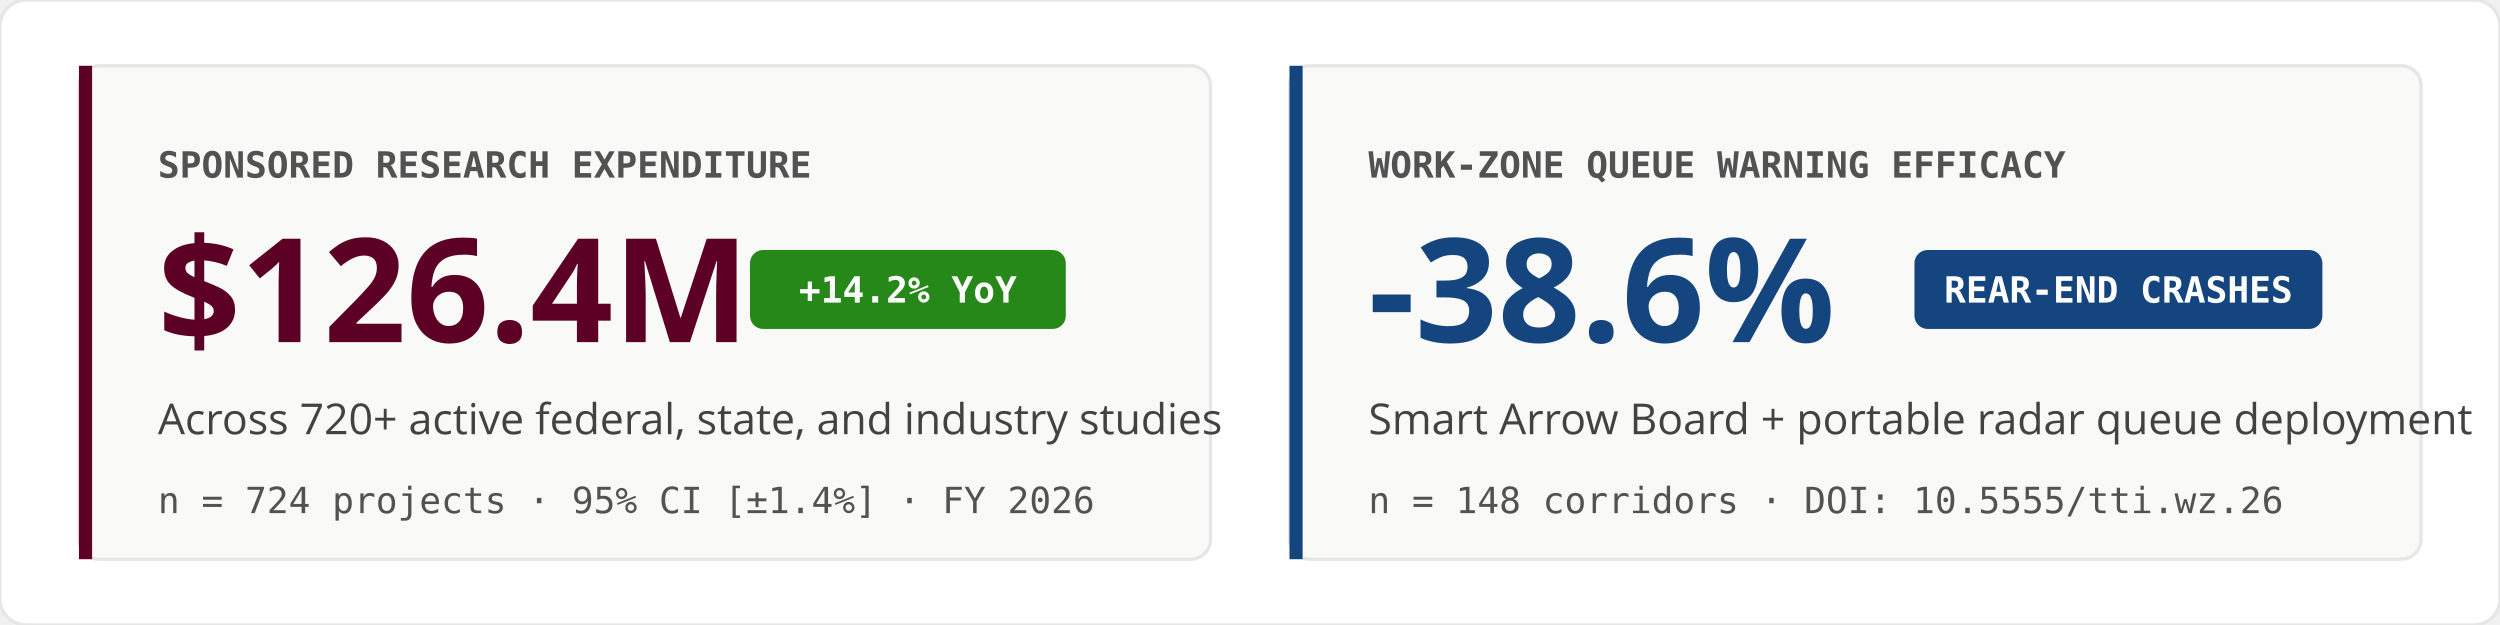
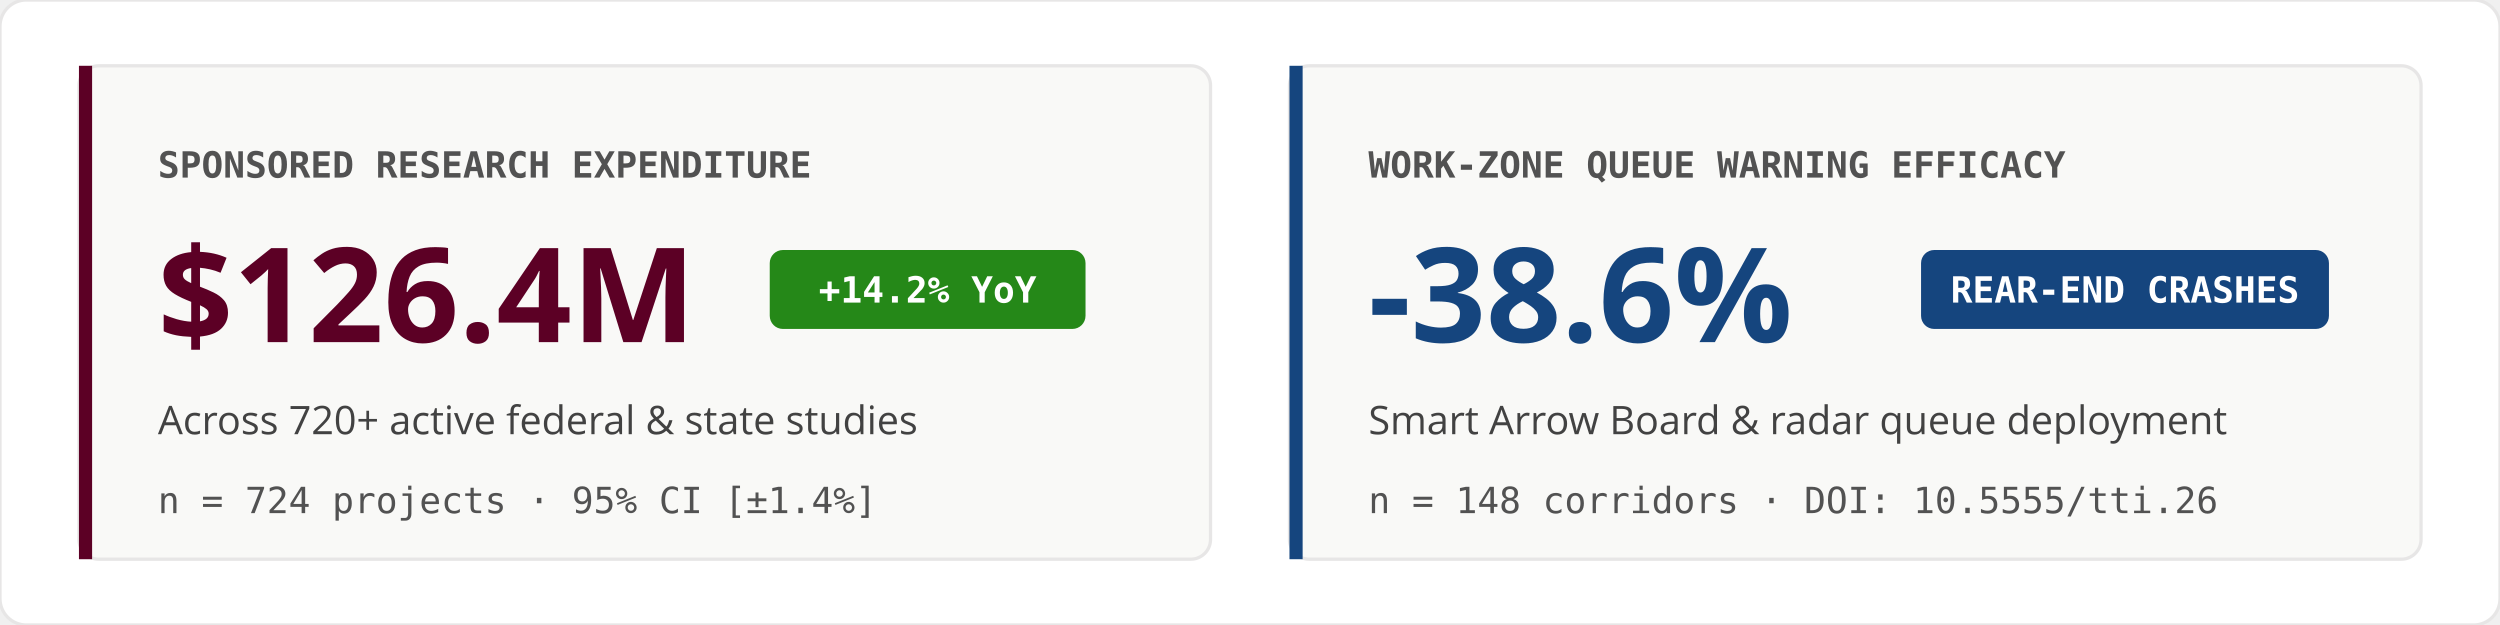
<svg xmlns="http://www.w3.org/2000/svg" width="760" height="190" viewBox="0 0 760 190" fill="none">
  <rect id="TUX / TuxBigStat Sheet" width="760" height="190" rx="8" fill="#FFFFFF" stroke="#E7E6E6" />
  <g id="BigStat / Sponsored Research" transform="translate(24, 20)">
    <rect width="344" height="150" rx="6" fill="#F9F9F7" stroke="#E7E6E6" />
    <rect width="4" height="150" fill="#5C0025" />
    <text x="24" y="34" fill="#525252" font-family="JetBrains Mono, monospace" font-size="11" font-weight="600">SPONSORED RESEARCH EXPENDITURE</text>
-     <text x="24" y="84" fill="#5C0025" font-family="Oswald, sans-serif" font-size="44" font-weight="700">$126.4M</text>
-     <rect x="204" y="56" width="96" height="24" rx="4" fill="#258818" />
-     <text x="252" y="72" text-anchor="middle" fill="#FFFFFF" font-family="JetBrains Mono, monospace" font-size="11" font-weight="700">+14.2% YoY</text>
-     <text x="24" y="112" fill="#424242" font-family="Open Sans, sans-serif" font-size="13">Across 720+ active federal, state, and industry studies</text>
-     <text x="24" y="136" fill="#525252" font-family="JetBrains Mono, monospace" font-size="11">n = 724 projects · 95% CI [±1.4%] · FY 2026</text>
+     <text x="24" y="84" fill="#5C0025" font-family="Oswald, sans-serif" font-size="40" font-weight="700">$126.4M</text>
+     <rect x="210" y="56" width="96" height="24" rx="4" fill="#258818" />
+     <text x="258" y="72" text-anchor="middle" fill="#FFFFFF" font-family="JetBrains Mono, monospace" font-size="11" font-weight="700">+14.2% YoY</text>
+     <text x="24" y="112" fill="#424242" font-family="Open Sans, sans-serif" font-size="12">Across 720+ active federal &amp; state studies</text>
+     <text x="24" y="136" fill="#525252" font-family="JetBrains Mono, monospace" font-size="11">n = 724 projects · 95% CI [±1.4%]</text>
  </g>
  <g id="BigStat / Crash Reduction" transform="translate(392, 20)">
    <rect width="344" height="150" rx="6" fill="#F9F9F7" stroke="#E7E6E6" />
    <rect width="4" height="150" fill="#15457E" />
    <text x="24" y="34" fill="#525252" font-family="JetBrains Mono, monospace" font-size="11" font-weight="600">WORK-ZONE QUEUE WARNING EFFICACY</text>
-     <text x="24" y="84" fill="#15457E" font-family="Oswald, sans-serif" font-size="44" font-weight="700">-38.6%</text>
-     <rect x="190" y="56" width="124" height="24" rx="4" fill="#15457E" />
-     <text x="252" y="72" text-anchor="middle" fill="#FFFFFF" font-family="JetBrains Mono, monospace" font-size="11" font-weight="700">REAR-END CRASHES</text>
-     <text x="24" y="112" fill="#424242" font-family="Open Sans, sans-serif" font-size="13">Smart Arrow Board + portable radar queue deployment</text>
-     <text x="24" y="136" fill="#525252" font-family="JetBrains Mono, monospace" font-size="11">n = 148 corridors · DOI: 10.5555/tti.wz.26</text>
+     <text x="24" y="84" fill="#15457E" font-family="Oswald, sans-serif" font-size="40" font-weight="700">-38.6%</text>
+     <rect x="192" y="56" width="124" height="24" rx="4" fill="#15457E" />
+     <text x="254" y="72" text-anchor="middle" fill="#FFFFFF" font-family="JetBrains Mono, monospace" font-size="11" font-weight="700">REAR-END CRASHES</text>
+     <text x="24" y="112" fill="#424242" font-family="Open Sans, sans-serif" font-size="12">Smart Arrow Board &amp; radar queue deployment</text>
+     <text x="24" y="136" fill="#525252" font-family="JetBrains Mono, monospace" font-size="11">n = 148 corridors · DOI: 10.5555/tti.26</text>
  </g>
</svg>
